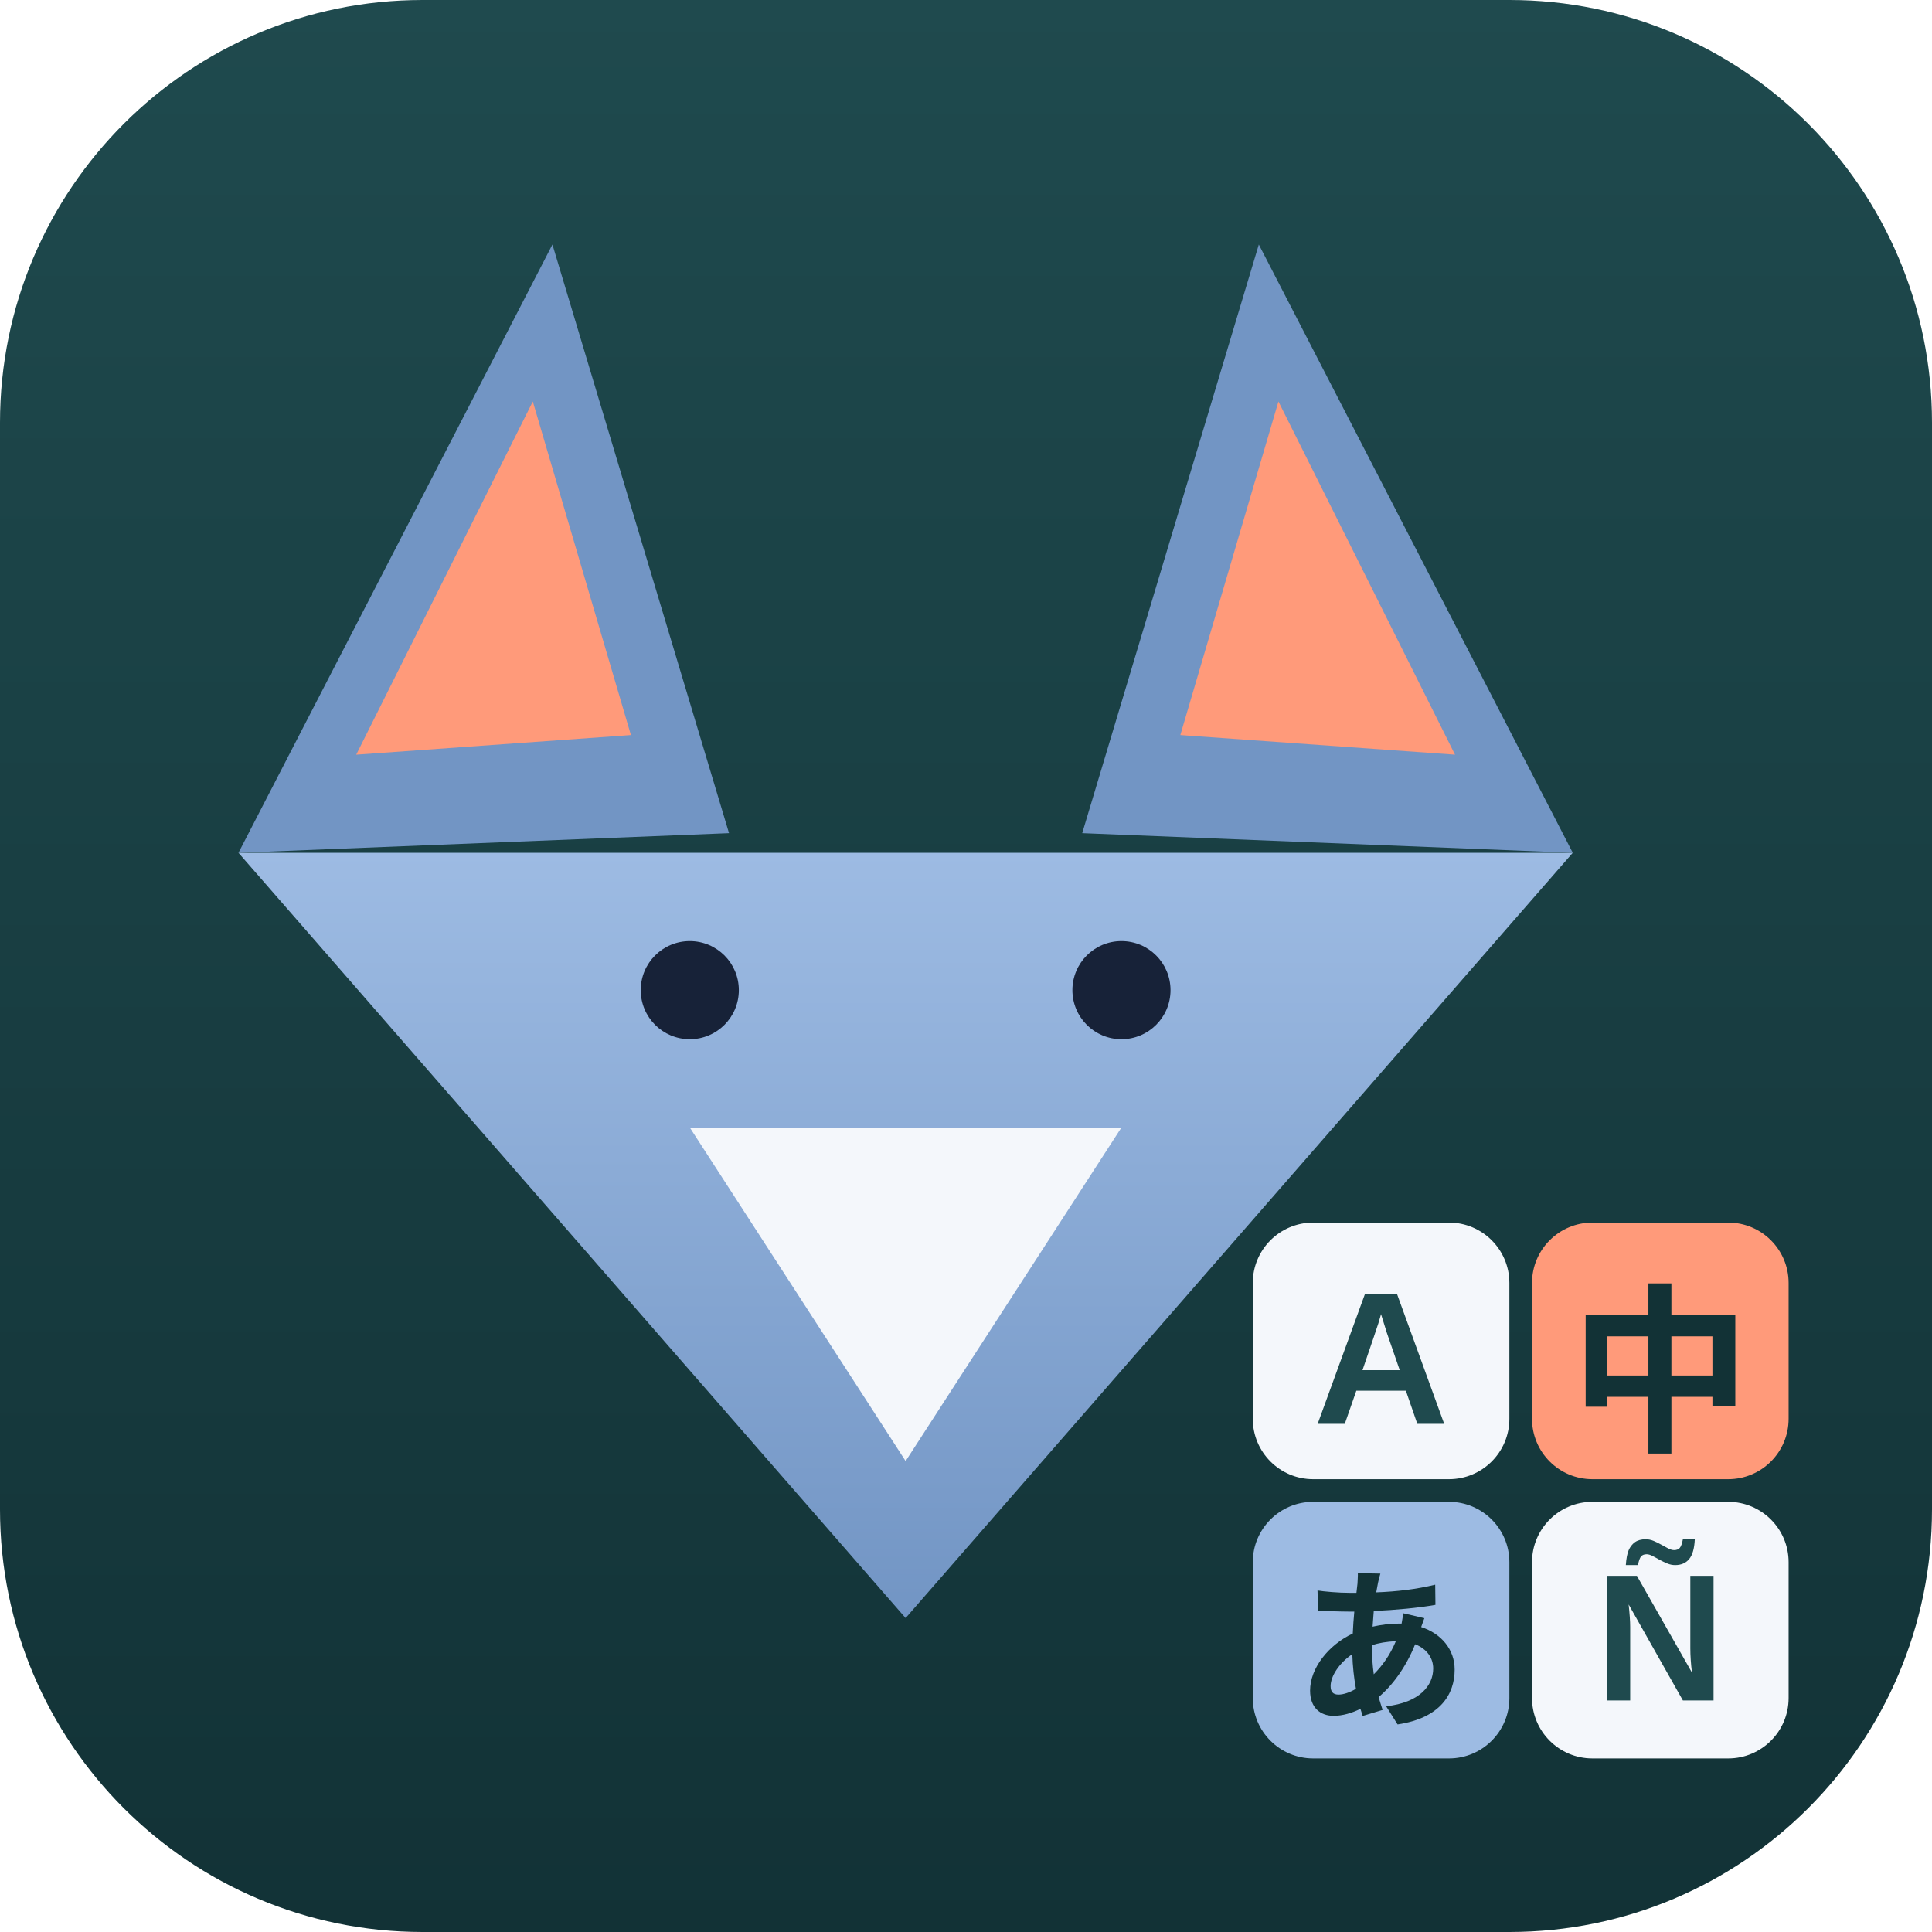
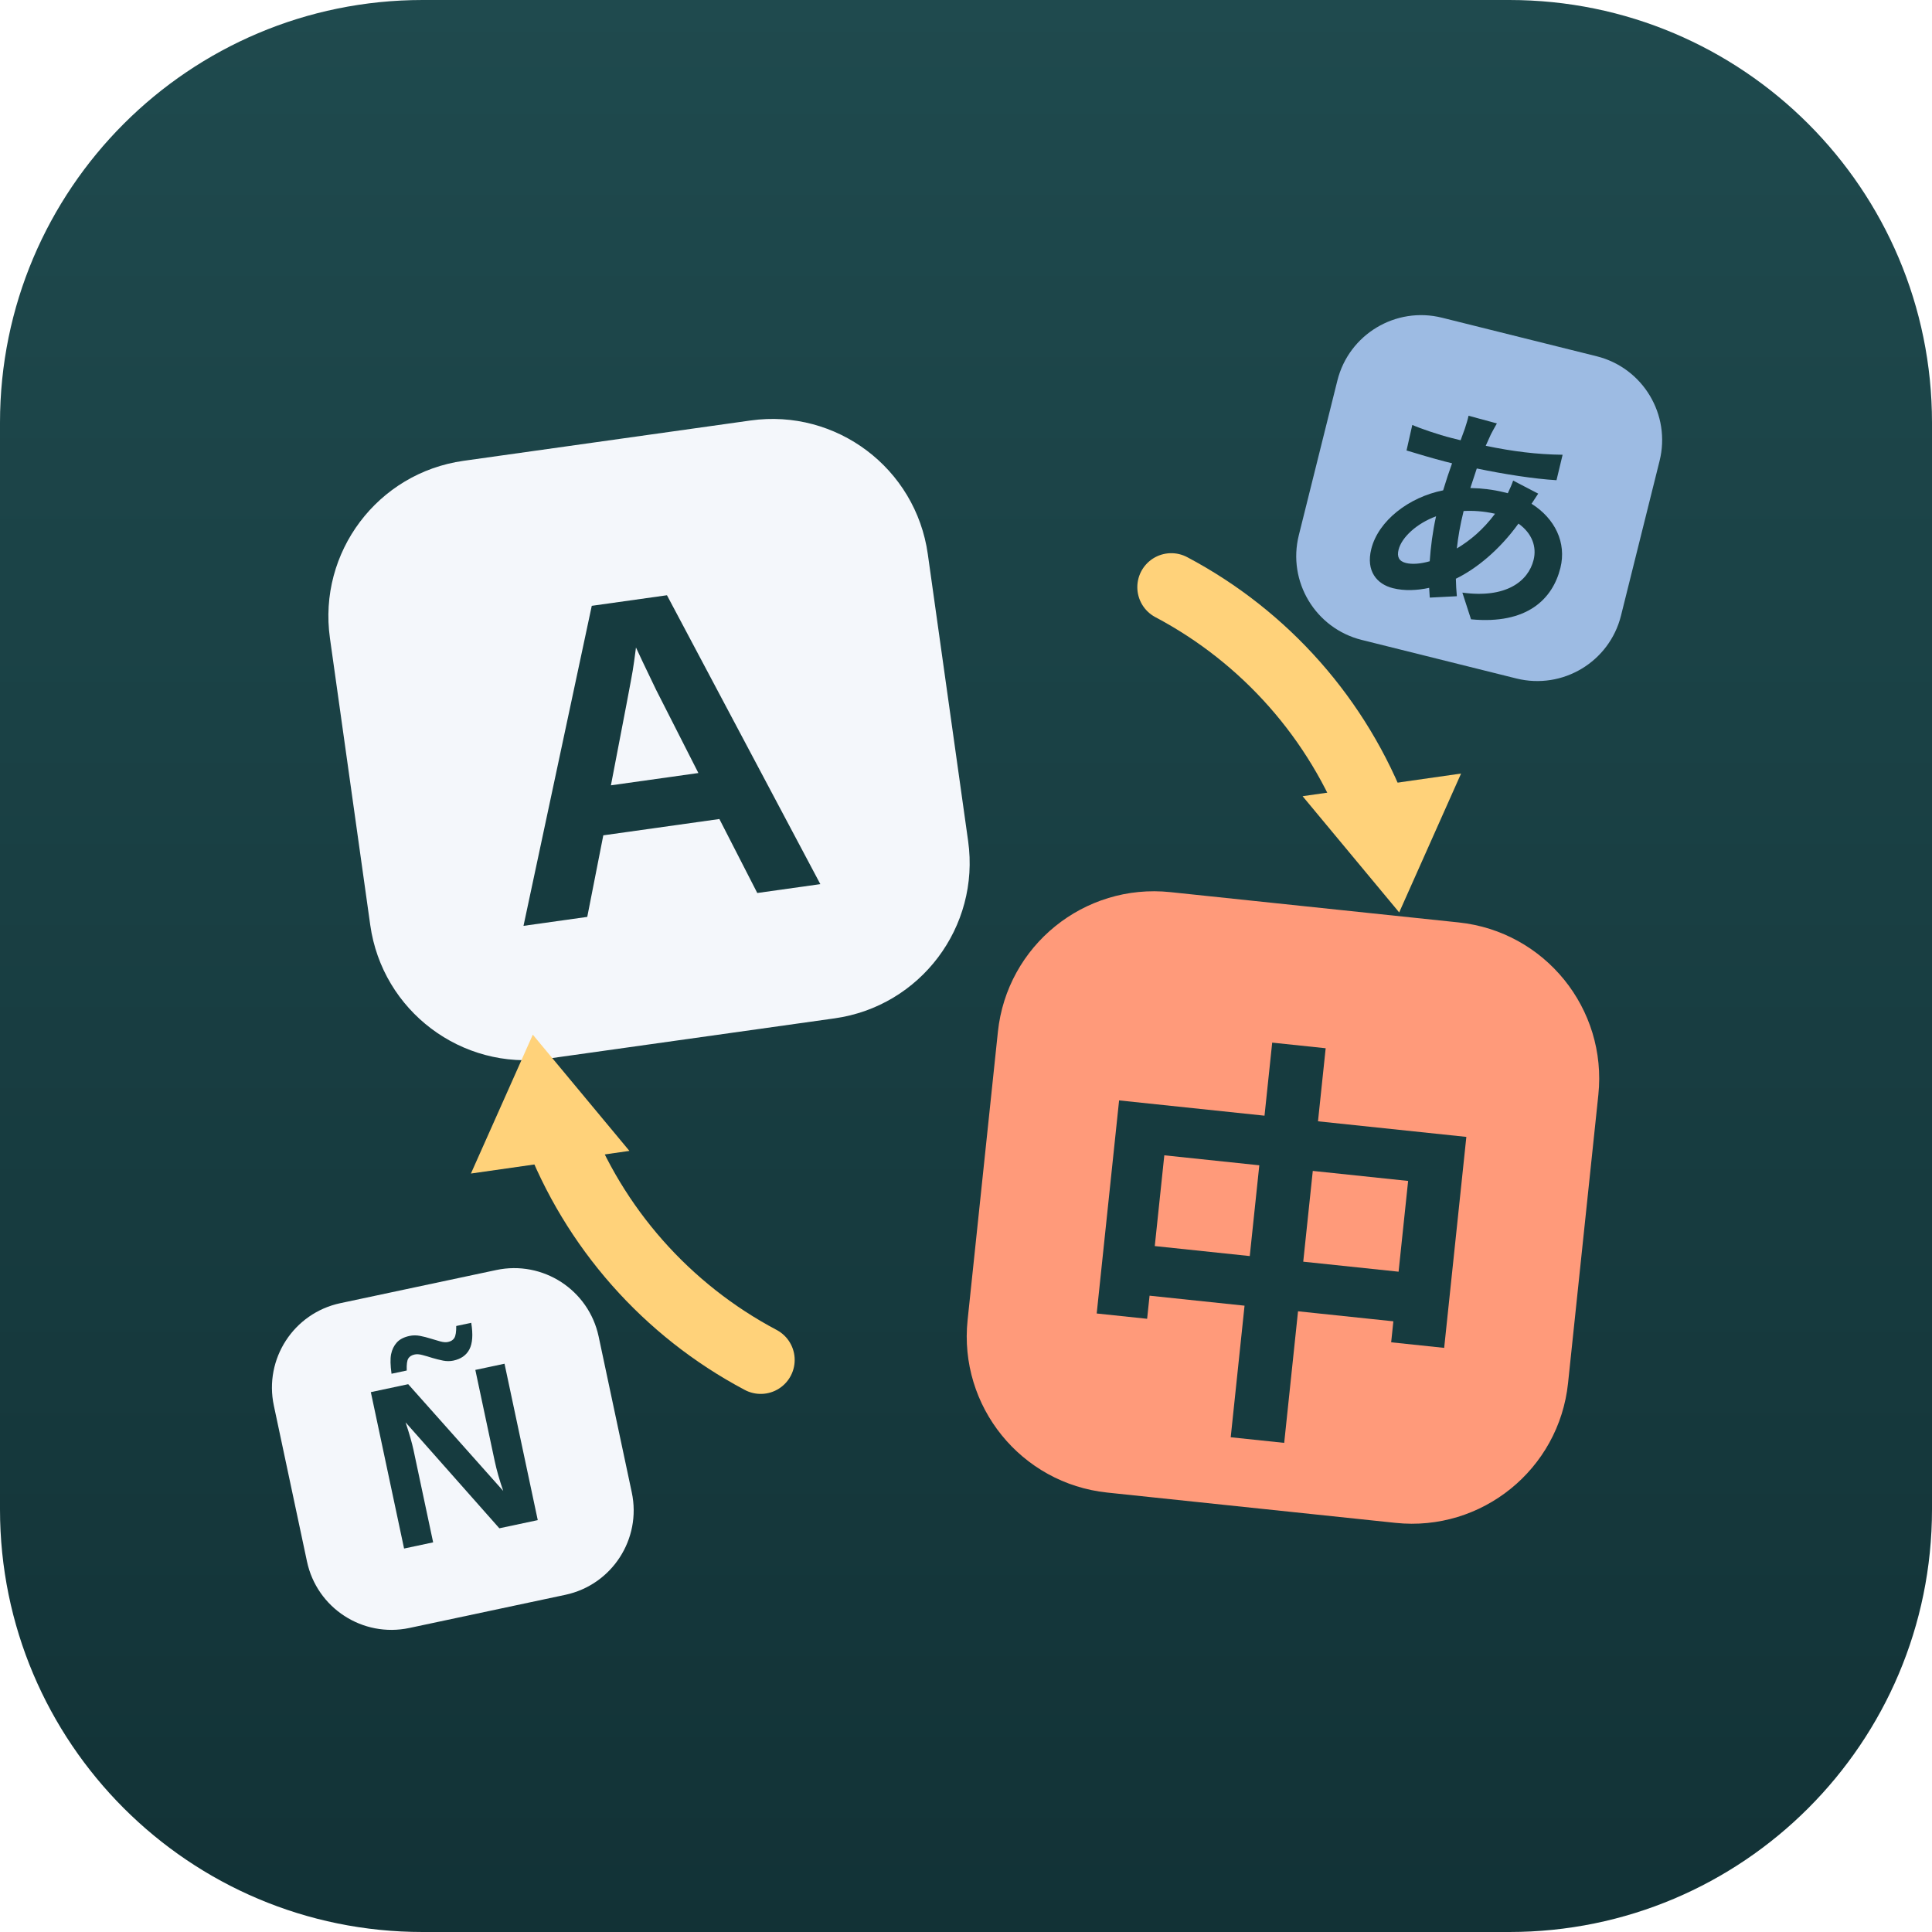
<svg xmlns="http://www.w3.org/2000/svg" width="1024" height="1024" viewBox="0 0 256 256">
  <defs>
-     <linearGradient id="bg" x1="0%" y1="0%" x2="0%" y2="100%">
-       <stop offset="0%" stop-color="#1F4A4E" />
-       <stop offset="100%" stop-color="#123236" />
-     </linearGradient>
-     <linearGradient id="face" x1="0%" y1="0%" x2="0%" y2="100%">
-       <stop offset="0%" stop-color="#9DBBE3" />
-       <stop offset="100%" stop-color="#7295C4" />
+     <linearGradient id="bg" x1="0" y1="0" x2="0" y2="1">
+       <stop offset="0" stop-color="#1F4A4E" />
+       <stop offset="1" stop-color="#123236" />
    </linearGradient>
  </defs>
  <rect width="256" height="256" rx="56" fill="url(#bg)" />
-   <g transform="translate(120, 126) scale(1.3)">
-     <path d="M -68,-10 L -36,-72 L -18,-12 Z" fill="#7295C4" />
-     <path d="M -56,-20 L -38,-56 L -28,-22 Z" fill="#FF9A7A" />
-     <path d="M 68,-10 L 36,-72 L 18,-12 Z" fill="#7295C4" />
-     <path d="M 56,-20 L 38,-56 L 28,-22 Z" fill="#FF9A7A" />
-     <path d="M -68,-10 L 68,-10 L 0,68 Z" fill="url(#face)" />
-     <path d="M -22,18 L 22,18 L 0,52 Z" fill="#F4F7FB" />
-     <circle cx="-22" cy="4" r="5" fill="#172238" />
-     <circle cx="22" cy="4" r="5" fill="#172238" />
+   <g transform="translate(196,66) rotate(14)">
+     <rect x="-22.0" y="-22.0" width="44" height="44" rx="11.44" fill="#9DBBE3" />
+     <text x="0" y="0.88" font-family="'Hiragino Sans','Hiragino Kaku Gothic ProN',sans-serif" font-weight="700" font-size="29.92" fill="#163B3F" text-anchor="middle" dominant-baseline="central">あ</text>
  </g>
-   <g>
-     <rect x="166" y="162" width="34" height="34" rx="8" fill="#F4F7FB" />
-     <text x="183.0" y="180.0" font-family="'SF Pro Rounded','SF Pro Display','Helvetica Neue',Arial,sans-serif" font-weight="800" font-size="25" fill="#1F4A4E" text-anchor="middle" dominant-baseline="central">A</text>
-     <rect x="203" y="162" width="34" height="34" rx="8" fill="#FF9A7A" />
-     <text x="220.0" y="180.0" font-family="'PingFang SC','Hiragino Sans GB',sans-serif" font-weight="600" font-size="24" fill="#123236" text-anchor="middle" dominant-baseline="central">中</text>
-     <rect x="166" y="199" width="34" height="34" rx="8" fill="#9DBBE3" />
-     <text x="183.0" y="217.0" font-family="'Hiragino Sans','Hiragino Kaku Gothic ProN',sans-serif" font-weight="700" font-size="23" fill="#123236" text-anchor="middle" dominant-baseline="central">あ</text>
-     <rect x="203" y="199" width="34" height="34" rx="8" fill="#F4F7FB" />
-     <text x="220.0" y="217.0" font-family="'SF Pro Rounded','SF Pro Display','Helvetica Neue',Arial,sans-serif" font-weight="800" font-size="24" fill="#1F4A4E" text-anchor="middle" dominant-baseline="central">Ñ</text>
+   <g transform="translate(60,192) rotate(-12)">
+     <rect x="-22.0" y="-22.0" width="44" height="44" rx="11.44" fill="#F4F7FB" />
+     <text x="0" y="0.88" font-family="'SF Pro Rounded','SF Pro Display','Helvetica Neue',Arial,sans-serif" font-weight="800" font-size="30.8" fill="#163B3F" text-anchor="middle" dominant-baseline="central">Ñ</text>
  </g>
+   <g transform="translate(86,98) rotate(-8)">
+     <rect x="-40.0" y="-40.0" width="80" height="80" rx="20.8" fill="#F4F7FB" />
+     <text x="0" y="1.6" font-family="'SF Pro Rounded','SF Pro Display','Helvetica Neue',Arial,sans-serif" font-weight="800" font-size="59.2" fill="#163B3F" text-anchor="middle" dominant-baseline="central">A</text>
+   </g>
+   <g transform="translate(170,160) rotate(6)">
+     <rect x="-40.0" y="-40.0" width="80" height="80" rx="20.8" fill="#FF9A7A" />
+     <text x="0" y="1.6" font-family="'PingFang SC','Hiragino Sans GB',sans-serif" font-weight="600" font-size="56.0" fill="#163B3F" text-anchor="middle" dominant-baseline="central">中</text>
+   </g>
+   <path d="M155.2,77.8 A58,58 0 0 1 182.3,108.5" fill="none" stroke="#FFD27A" stroke-width="9" stroke-linecap="round" />
+   <path d="M185.4,120.9 L172.6,105.5 L193.6,102.5 Z" fill="#FFD27A" />
+   <path d="M100.8,180.2 A58,58 0 0 1 73.7,149.5" fill="none" stroke="#FFD27A" stroke-width="9" stroke-linecap="round" />
+   <path d="M70.6,137.1 L83.4,152.5 L62.4,155.5 Z" fill="#FFD27A" />
</svg>
